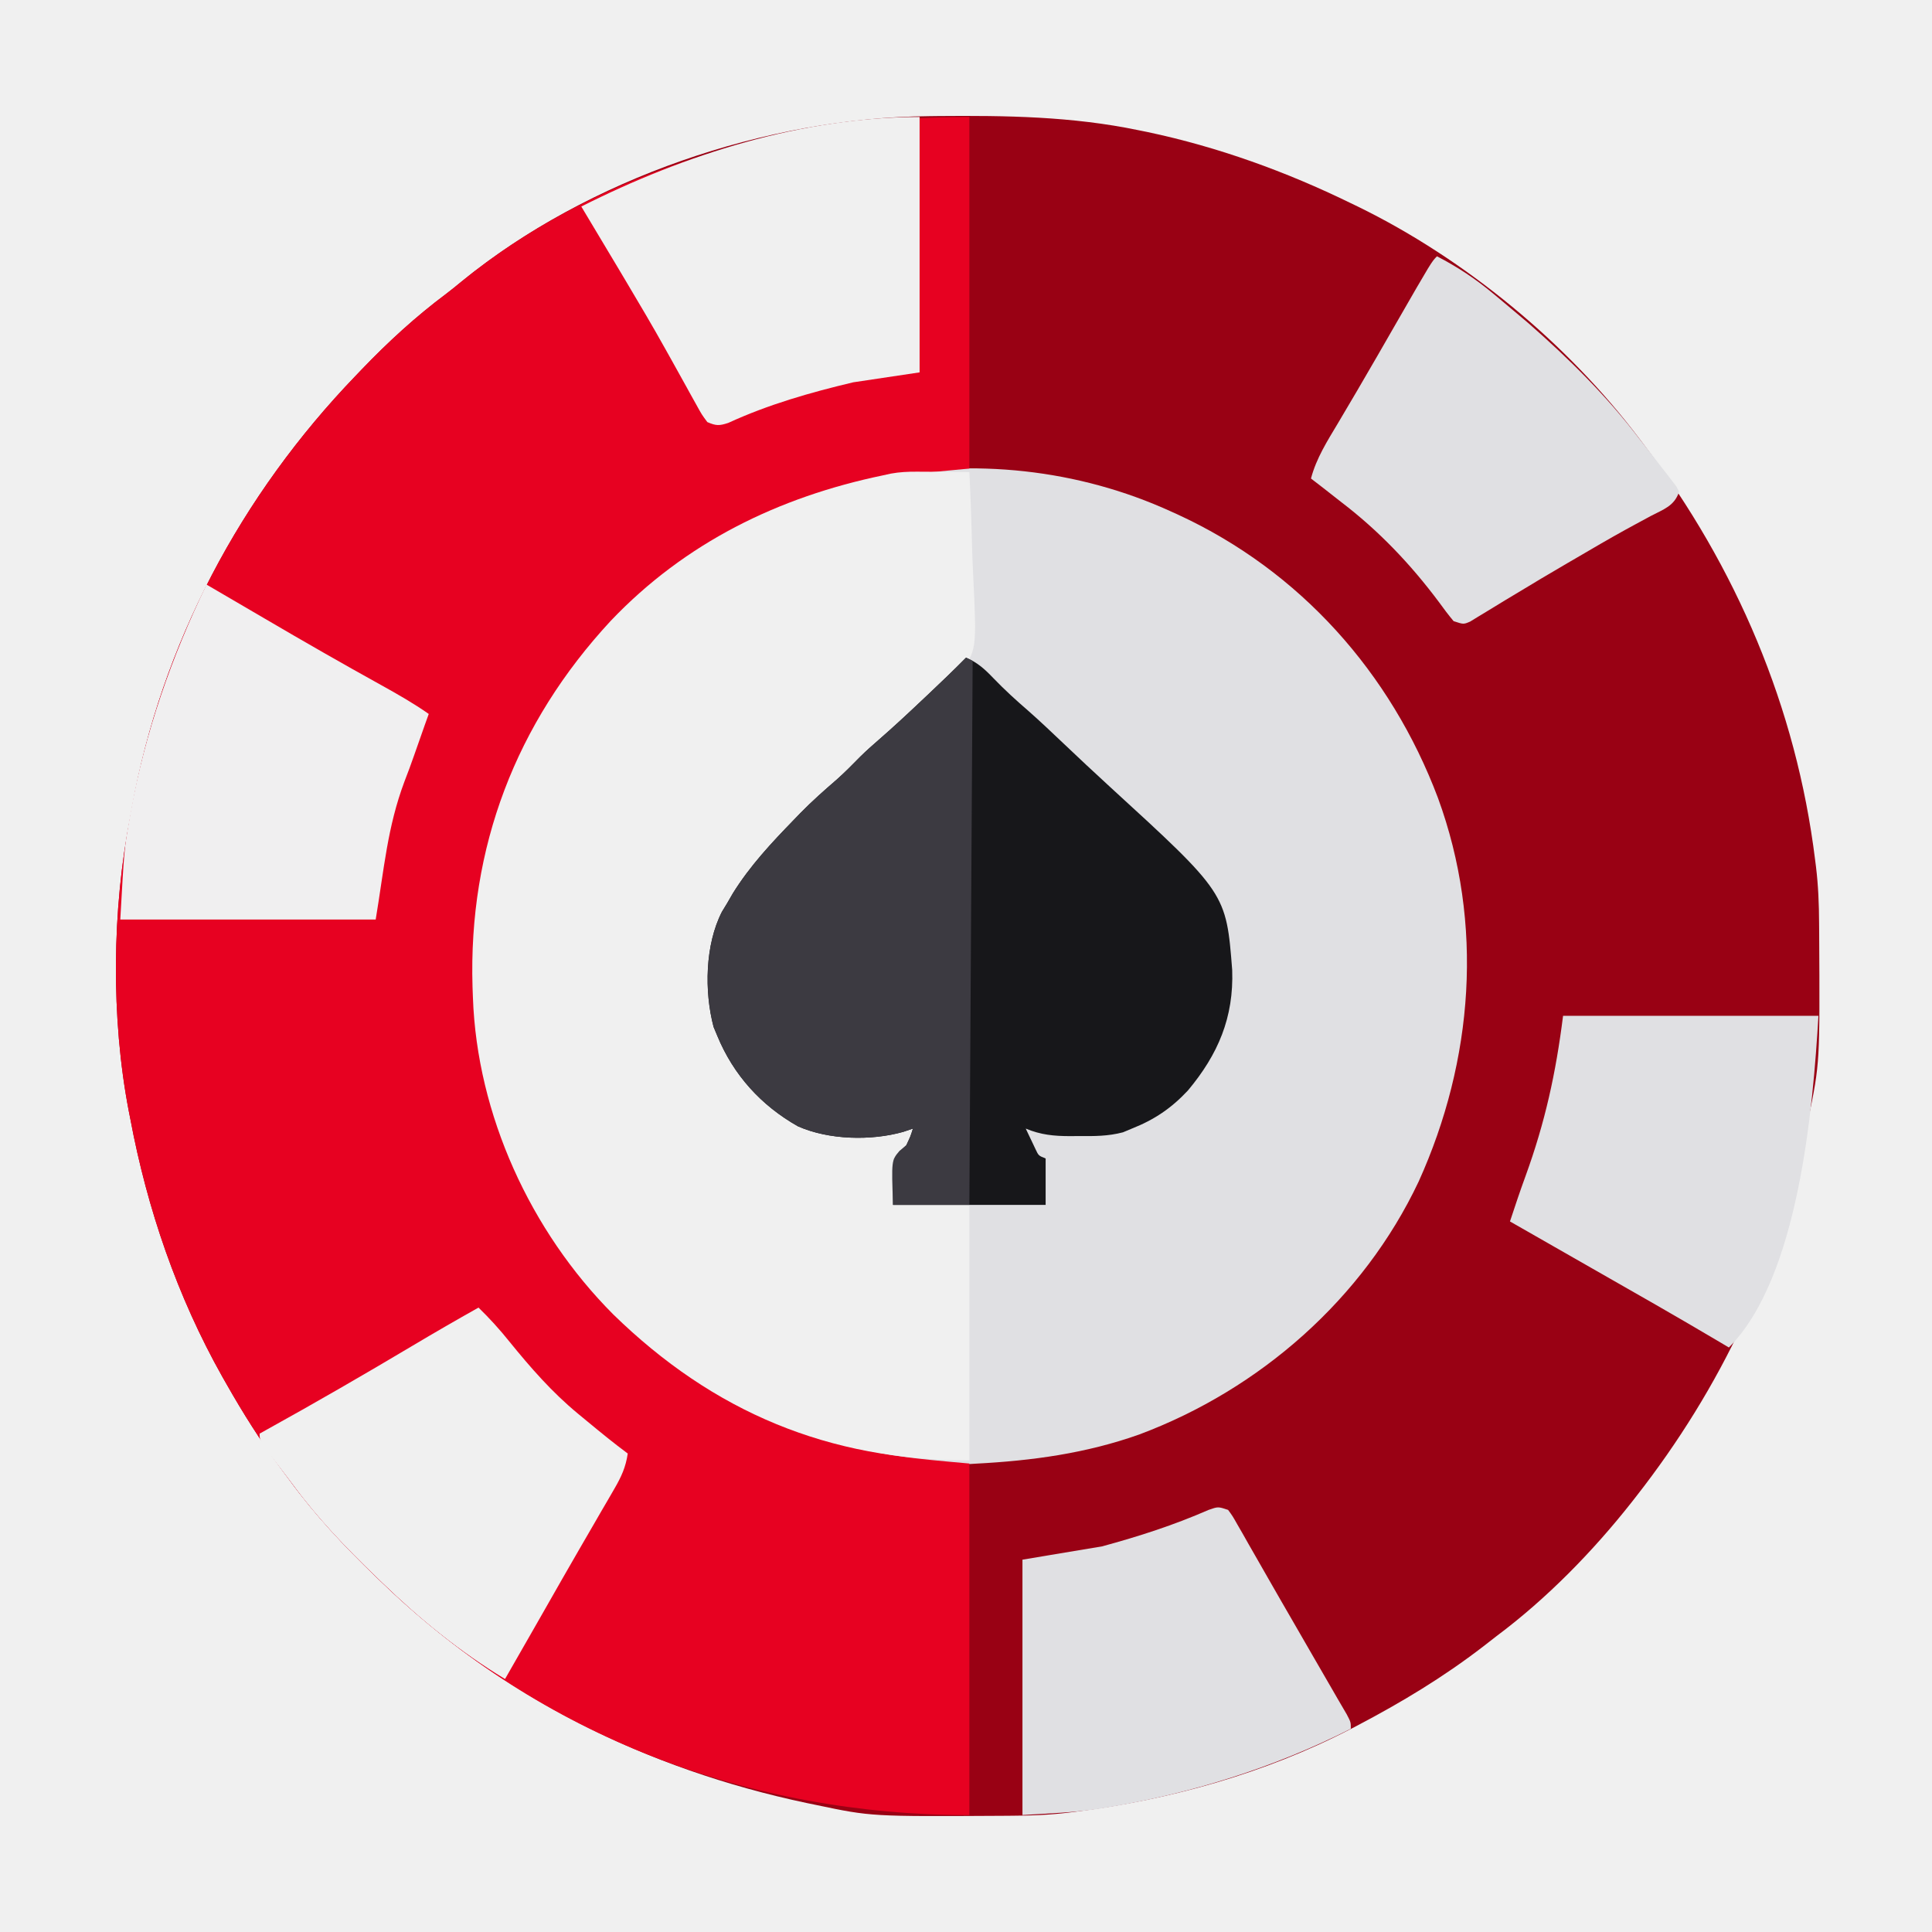
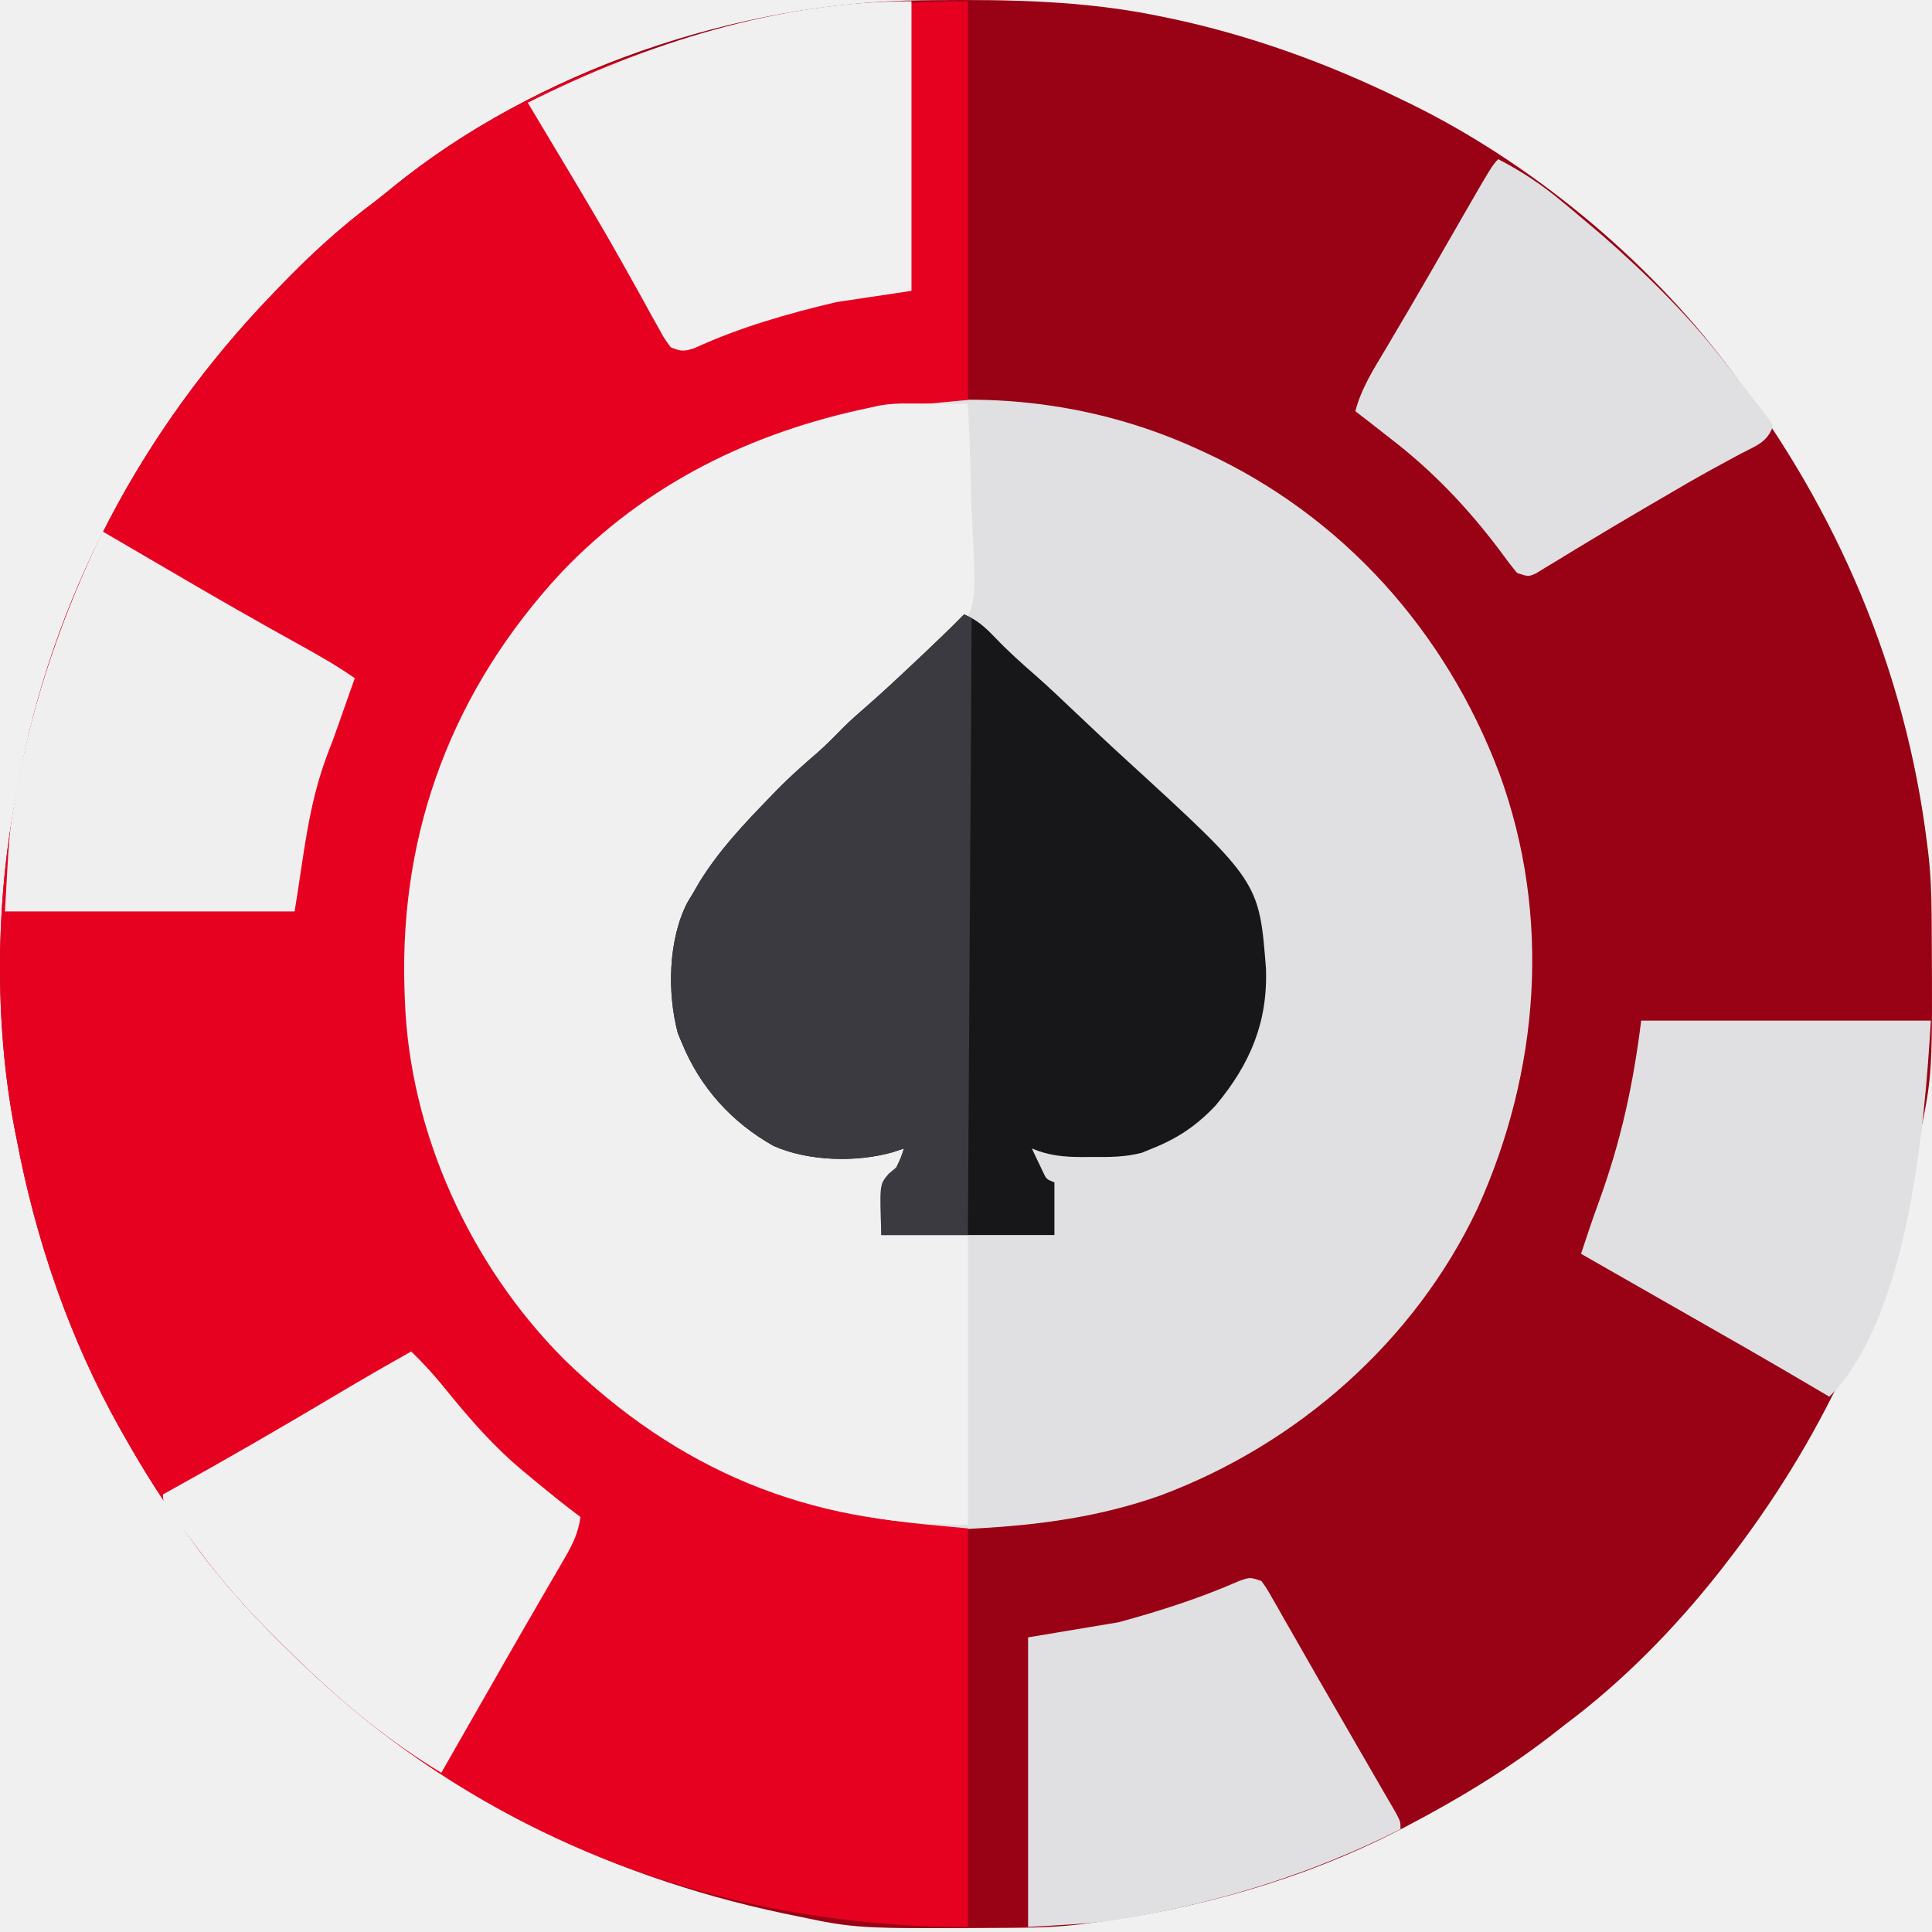
<svg xmlns="http://www.w3.org/2000/svg" width="50" height="50" viewBox="0 0 50 50" fill="none">
-   <path d="M24.043 3.006C24.121 3.005 24.199 3.004 24.279 3.003C26.036 2.988 27.737 3.011 29.465 3.37C29.579 3.393 29.579 3.393 29.697 3.417C31.52 3.802 33.286 4.441 34.958 5.258C35.02 5.288 35.083 5.318 35.147 5.349C37.914 6.7 40.575 8.891 42.426 11.352C42.466 11.406 42.507 11.46 42.549 11.515C44.937 14.676 46.487 18.308 46.975 22.253C46.982 22.31 46.99 22.367 46.997 22.426C47.057 22.917 47.076 23.401 47.078 23.895C47.079 23.977 47.079 24.058 47.08 24.142C47.099 27.506 47.099 27.506 46.803 28.948C46.778 29.079 46.778 29.079 46.752 29.212C46.046 32.738 44.55 35.91 42.34 38.733C42.303 38.78 42.267 38.827 42.229 38.875C41.225 40.149 40.035 41.367 38.735 42.339C38.618 42.429 38.502 42.52 38.385 42.611C37.358 43.402 36.276 44.054 35.13 44.656C35.065 44.69 35.001 44.724 34.935 44.758C32.731 45.898 30.287 46.573 27.834 46.888C27.776 46.895 27.719 46.903 27.66 46.91C27.169 46.97 26.686 46.989 26.192 46.991C26.11 46.992 26.029 46.992 25.945 46.993C22.549 47.012 22.549 47.012 21.139 46.716C21.054 46.699 20.969 46.681 20.881 46.663C16.735 45.786 12.953 43.918 9.894 40.965C9.836 40.909 9.778 40.854 9.718 40.796C8.906 40.013 8.157 39.216 7.491 38.304C7.417 38.205 7.344 38.107 7.27 38.008C6.752 37.305 6.29 36.575 5.86 35.815C5.826 35.754 5.791 35.694 5.755 35.631C4.588 33.558 3.809 31.285 3.371 28.948C3.358 28.883 3.345 28.818 3.332 28.751C2.869 26.338 2.898 23.543 3.371 21.137C3.385 21.061 3.399 20.984 3.413 20.904C4.18 16.666 6.231 12.812 9.208 9.721C9.258 9.669 9.308 9.617 9.359 9.563C10.049 8.844 10.758 8.193 11.556 7.597C11.689 7.496 11.819 7.389 11.948 7.283C15.22 4.616 19.833 3.044 24.043 3.006Z" fill="#990114" />
-   <path d="M30.323 13.245C30.407 13.283 30.407 13.283 30.493 13.322C33.65 14.779 35.995 17.415 37.214 20.65C38.407 23.906 38.133 27.443 36.715 30.578C35.281 33.613 32.604 35.958 29.482 37.125C28.104 37.614 26.714 37.803 25.259 37.879C25.157 37.886 25.055 37.892 24.95 37.898C23.572 37.941 22.177 37.643 20.882 37.193C20.722 37.137 20.722 37.137 20.559 37.081C18.84 36.435 17.406 35.443 16.075 34.188C16.013 34.132 15.95 34.075 15.886 34.017C13.705 31.953 12.344 28.797 12.239 25.814C12.236 25.724 12.233 25.635 12.229 25.542C12.12 21.934 13.348 18.716 15.808 16.064C19.494 12.191 25.445 11.009 30.323 13.245Z" fill="#E0E0E3" />
-   <path d="M25.087 3.027C25.087 6.03 25.087 9.032 25.087 12.126C24.195 12.211 24.195 12.211 23.285 12.297C19.786 12.915 16.696 14.675 14.605 17.596C13.505 19.19 12.861 20.883 12.469 22.769C12.454 22.839 12.439 22.908 12.423 22.979C11.852 26.134 12.693 29.5 14.447 32.145C16.538 35.1 19.465 37.027 23.046 37.652C23.723 37.76 24.404 37.814 25.087 37.876C25.087 40.879 25.087 43.881 25.087 46.975C19.393 46.975 14.013 44.942 9.894 40.966C9.836 40.91 9.778 40.855 9.718 40.797C8.906 40.014 8.157 39.217 7.491 38.305C7.417 38.207 7.344 38.108 7.27 38.009C6.752 37.306 6.29 36.576 5.86 35.816C5.826 35.755 5.791 35.695 5.755 35.632C4.588 33.559 3.809 31.286 3.371 28.949C3.358 28.884 3.345 28.819 3.332 28.752C2.869 26.339 2.898 23.544 3.371 21.138C3.385 21.062 3.399 20.985 3.413 20.905C4.18 16.667 6.231 12.813 9.208 9.722C9.258 9.67 9.308 9.618 9.359 9.564C10.049 8.845 10.758 8.194 11.556 7.598C11.689 7.497 11.819 7.391 11.948 7.284C15.607 4.303 20.455 3.027 25.087 3.027Z" fill="#E70121" />
-   <path d="M23.721 12.207C23.801 12.207 23.881 12.208 23.963 12.208C24.046 12.209 24.128 12.209 24.213 12.21C24.297 12.211 24.381 12.211 24.468 12.211C24.674 12.212 24.881 12.214 25.087 12.216C25.12 12.876 25.143 13.537 25.158 14.198C25.165 14.423 25.174 14.647 25.185 14.871C25.28 16.832 25.28 16.832 24.819 17.444C24.513 17.778 24.166 18.045 23.8 18.31C23.672 18.422 23.545 18.535 23.419 18.65C23.343 18.715 23.343 18.715 23.264 18.782C22.973 19.03 22.699 19.297 22.421 19.56C22.05 19.911 21.68 20.262 21.303 20.607C19.307 22.412 19.307 22.412 18.433 24.868C18.431 25.026 18.432 25.184 18.435 25.343C18.437 25.468 18.437 25.468 18.439 25.595C18.472 26.735 18.892 27.537 19.681 28.361C20.044 28.696 20.424 28.941 20.882 29.125C20.994 29.171 20.994 29.171 21.109 29.219C21.481 29.32 21.823 29.318 22.207 29.313C22.312 29.313 22.312 29.313 22.42 29.312C22.831 29.31 23.223 29.279 23.628 29.211C23.564 29.5 23.564 29.5 23.457 29.812C23.287 29.897 23.287 29.897 23.113 29.983C23.113 30.38 23.113 30.776 23.113 31.185C23.765 31.185 24.416 31.185 25.087 31.185C25.087 33.366 25.087 35.547 25.087 37.794C21.451 37.794 18.462 36.548 15.866 34.012C13.73 31.868 12.345 28.847 12.239 25.815C12.236 25.725 12.233 25.636 12.229 25.543C12.12 21.934 13.348 18.717 15.808 16.065C17.733 14.043 20.148 12.863 22.856 12.301C22.922 12.287 22.987 12.272 23.055 12.257C23.283 12.216 23.49 12.206 23.721 12.207Z" fill="#F0F0F0" />
-   <path d="M25.001 17.02C25.3 17.147 25.485 17.317 25.709 17.551C25.999 17.853 26.304 18.13 26.621 18.404C26.923 18.67 27.214 18.947 27.506 19.224C27.905 19.602 28.305 19.979 28.71 20.349C31.734 23.116 31.734 23.116 31.889 25.103C31.933 26.33 31.525 27.287 30.743 28.222C30.315 28.68 29.875 28.978 29.292 29.208C29.217 29.24 29.141 29.271 29.063 29.304C28.678 29.406 28.316 29.405 27.919 29.401C27.844 29.402 27.769 29.402 27.691 29.403C27.275 29.402 26.936 29.37 26.546 29.208C26.599 29.321 26.652 29.434 26.707 29.546C26.736 29.609 26.766 29.672 26.797 29.736C26.878 29.909 26.878 29.909 27.061 29.981C27.061 30.377 27.061 30.774 27.061 31.182C25.758 31.182 24.455 31.182 23.112 31.182C23.112 29.981 23.112 29.981 23.456 29.637C23.563 29.411 23.563 29.411 23.627 29.208C23.545 29.236 23.462 29.263 23.377 29.292C22.54 29.529 21.448 29.501 20.653 29.15C19.698 28.612 18.979 27.818 18.563 26.805C18.516 26.693 18.516 26.693 18.468 26.578C18.224 25.659 18.247 24.448 18.683 23.598C18.729 23.523 18.774 23.448 18.821 23.371C18.869 23.288 18.916 23.206 18.966 23.12C19.406 22.412 19.959 21.82 20.537 21.225C20.595 21.165 20.653 21.105 20.713 21.043C21.013 20.736 21.331 20.454 21.656 20.174C21.868 19.985 22.066 19.784 22.265 19.581C22.419 19.43 22.577 19.288 22.741 19.147C23.122 18.816 23.491 18.472 23.858 18.125C23.921 18.066 23.984 18.006 24.049 17.945C24.371 17.641 24.69 17.335 25.001 17.02Z" fill="#17171A" />
-   <path d="M25.001 17.02C25.086 17.062 25.086 17.062 25.172 17.105C25.144 21.751 25.116 26.396 25.087 31.182C24.435 31.182 23.784 31.182 23.112 31.182C23.07 30.031 23.07 30.031 23.279 29.785C23.337 29.736 23.395 29.687 23.456 29.637C23.563 29.411 23.563 29.411 23.627 29.208C23.545 29.236 23.462 29.263 23.377 29.292C22.54 29.529 21.448 29.501 20.653 29.15C19.698 28.612 18.979 27.818 18.563 26.805C18.516 26.693 18.516 26.693 18.468 26.578C18.224 25.659 18.247 24.448 18.683 23.598C18.729 23.523 18.774 23.448 18.821 23.371C18.869 23.288 18.916 23.206 18.966 23.12C19.406 22.412 19.959 21.82 20.537 21.225C20.595 21.165 20.653 21.105 20.713 21.043C21.013 20.736 21.331 20.454 21.656 20.174C21.868 19.985 22.066 19.784 22.265 19.581C22.419 19.43 22.577 19.288 22.741 19.147C23.122 18.816 23.491 18.472 23.858 18.125C23.921 18.066 23.984 18.006 24.049 17.945C24.371 17.641 24.69 17.335 25.001 17.02Z" fill="#3C3A41" />
-   <path d="M23.799 3.027C23.799 5.208 23.799 7.389 23.799 9.637C23.233 9.722 22.666 9.807 22.082 9.894C20.97 10.158 19.887 10.467 18.847 10.945C18.611 11.022 18.533 11.021 18.306 10.924C18.162 10.73 18.162 10.73 18.02 10.472C17.966 10.375 17.912 10.279 17.857 10.18C17.829 10.128 17.8 10.076 17.771 10.023C17.652 9.805 17.531 9.588 17.409 9.371C17.346 9.259 17.283 9.146 17.22 9.033C16.888 8.437 16.541 7.851 16.192 7.265C16.108 7.125 16.108 7.125 16.023 6.981C15.698 6.435 15.371 5.89 15.044 5.345C17.717 3.995 20.78 3.027 23.799 3.027Z" fill="#F0F0F0" />
-   <path d="M5.345 15.129C5.847 15.422 6.349 15.715 6.851 16.009C7.853 16.597 8.86 17.174 9.877 17.737C10.295 17.969 10.704 18.202 11.096 18.477C11.064 18.567 11.031 18.657 10.998 18.75C10.905 19.012 10.814 19.273 10.722 19.535C10.641 19.768 10.556 19.998 10.466 20.229C10.024 21.409 9.94 22.496 9.723 23.798C7.541 23.798 5.36 23.798 3.113 23.798C3.215 21.976 3.215 21.976 3.339 21.261C3.353 21.175 3.368 21.09 3.383 21.001C3.754 18.959 4.442 16.995 5.345 15.129Z" fill="#F0EFF0" />
-   <path d="M12.384 33.84C12.671 34.12 12.933 34.407 13.183 34.72C13.734 35.398 14.284 36.03 14.959 36.587C15.038 36.653 15.118 36.718 15.2 36.786C15.544 37.07 15.888 37.352 16.246 37.617C16.195 37.97 16.079 38.221 15.9 38.529C15.818 38.671 15.818 38.671 15.734 38.816C15.674 38.919 15.614 39.021 15.554 39.124C15.493 39.23 15.431 39.337 15.37 39.443C15.242 39.665 15.113 39.887 14.984 40.109C14.695 40.607 14.411 41.107 14.126 41.607C13.984 41.855 13.842 42.104 13.7 42.353C13.65 42.44 13.6 42.527 13.549 42.616C13.389 42.895 13.23 43.174 13.07 43.453C11.899 42.745 10.877 41.912 9.895 40.964C9.808 40.88 9.808 40.88 9.719 40.795C8.951 40.055 8.231 39.305 7.597 38.446C7.487 38.298 7.375 38.152 7.262 38.006C6.719 37.298 6.719 37.298 6.719 37.102C6.772 37.072 6.824 37.043 6.879 37.013C8.153 36.308 9.411 35.581 10.662 34.836C11.232 34.496 11.806 34.165 12.384 33.84Z" fill="#F0F0F0" />
-   <path d="M37.189 6.633C37.721 6.908 38.185 7.215 38.643 7.598C38.703 7.648 38.763 7.698 38.825 7.749C38.996 7.891 39.166 8.034 39.335 8.178C39.448 8.273 39.448 8.273 39.563 8.371C40.596 9.276 41.593 10.259 42.425 11.354C42.518 11.472 42.611 11.59 42.703 11.707C42.8 11.833 42.897 11.958 42.994 12.083C43.041 12.143 43.088 12.203 43.136 12.264C43.179 12.32 43.222 12.377 43.266 12.435C43.304 12.485 43.343 12.535 43.383 12.587C43.407 12.633 43.431 12.679 43.455 12.727C43.331 13.099 43.05 13.181 42.72 13.355C42.578 13.431 42.437 13.508 42.295 13.585C42.219 13.627 42.142 13.668 42.064 13.711C41.644 13.943 41.23 14.185 40.816 14.428C40.687 14.503 40.687 14.503 40.556 14.579C40.109 14.84 39.664 15.104 39.222 15.373C39.136 15.425 39.049 15.477 38.96 15.53C38.795 15.63 38.63 15.731 38.465 15.832C38.392 15.877 38.318 15.921 38.242 15.967C38.177 16.006 38.113 16.046 38.046 16.087C37.876 16.16 37.876 16.16 37.619 16.075C37.486 15.915 37.364 15.755 37.243 15.586C36.506 14.599 35.681 13.733 34.7 12.985C34.552 12.868 34.403 12.752 34.255 12.636C34.146 12.552 34.037 12.468 33.928 12.384C34.068 11.853 34.352 11.413 34.63 10.946C34.739 10.762 34.848 10.578 34.956 10.394C35.013 10.299 35.069 10.203 35.127 10.104C35.471 9.519 35.808 8.93 36.146 8.342C37.049 6.773 37.049 6.773 37.189 6.633Z" fill="#E0E0E3" />
-   <path d="M40.452 26.289C42.633 26.289 44.814 26.289 47.061 26.289C46.922 28.651 46.557 33.058 44.743 34.873C44.666 34.827 44.588 34.781 44.508 34.733C43.406 34.08 42.292 33.445 41.178 32.811C40.728 32.554 40.279 32.297 39.829 32.04C39.682 31.956 39.535 31.872 39.388 31.788C39.285 31.729 39.181 31.67 39.078 31.611C39.207 31.218 39.338 30.827 39.48 30.439C39.986 29.048 40.266 27.773 40.452 26.289Z" fill="#E0E0E3" />
-   <path d="M31.783 39.076C31.902 39.239 31.902 39.239 32.025 39.457C32.072 39.538 32.119 39.619 32.167 39.703C32.217 39.792 32.267 39.88 32.319 39.972C32.372 40.063 32.424 40.155 32.478 40.249C32.59 40.444 32.701 40.639 32.813 40.835C33.038 41.23 33.266 41.624 33.494 42.018C33.657 42.3 33.82 42.582 33.982 42.864C34.156 43.166 34.33 43.468 34.506 43.77C34.538 43.826 34.571 43.883 34.605 43.942C34.688 44.084 34.771 44.226 34.854 44.368C34.959 44.569 34.959 44.569 34.959 44.741C32.964 45.75 30.811 46.423 28.607 46.785C28.548 46.795 28.49 46.804 28.43 46.814C27.774 46.911 27.128 46.931 26.461 46.973C26.461 44.792 26.461 42.611 26.461 40.364C27.141 40.25 27.821 40.137 28.521 40.02C29.475 39.761 30.375 39.471 31.279 39.076C31.525 38.99 31.525 38.99 31.783 39.076Z" fill="#E0E0E3" />
+   <g clip-path="url(#clip0_1_2997)">
+     <path d="M23.865 0.007C23.954 0.006 24.042 0.005 24.133 0.004C26.126 -0.013 28.055 0.013 30.014 0.419C30.144 0.446 30.144 0.446 30.277 0.473C32.345 0.909 34.348 1.634 36.244 2.561C36.315 2.595 36.386 2.629 36.459 2.664C39.597 4.196 42.615 6.681 44.713 9.472C44.76 9.533 44.806 9.594 44.853 9.657C47.562 13.242 49.32 17.361 49.873 21.835C49.881 21.9 49.889 21.965 49.898 22.031C49.966 22.588 49.987 23.137 49.99 23.698C49.99 23.79 49.991 23.882 49.992 23.977C50.014 27.793 50.014 27.793 49.678 29.428C49.649 29.576 49.649 29.576 49.619 29.727C48.82 33.727 47.122 37.324 44.616 40.526C44.575 40.579 44.533 40.632 44.491 40.687C43.352 42.131 42.002 43.513 40.527 44.614C40.395 44.718 40.263 44.821 40.131 44.924C38.966 45.821 37.739 46.56 36.439 47.243C36.366 47.281 36.293 47.32 36.218 47.359C33.718 48.651 30.947 49.417 28.165 49.774C28.099 49.782 28.035 49.791 27.968 49.8C27.411 49.867 26.862 49.888 26.302 49.891C26.21 49.892 26.118 49.892 26.023 49.893C22.171 49.915 22.171 49.915 20.571 49.579C20.475 49.559 20.378 49.539 20.279 49.519C15.578 48.525 11.288 46.406 7.819 43.057C7.753 42.994 7.687 42.931 7.619 42.865C6.698 41.977 5.849 41.073 5.093 40.039C5.01 39.927 4.926 39.815 4.843 39.703C4.255 38.906 3.731 38.078 3.244 37.216C3.205 37.147 3.165 37.078 3.125 37.008C1.801 34.656 0.917 32.078 0.421 29.428C0.406 29.355 0.391 29.281 0.376 29.205C-0.149 26.468 -0.115 23.298 0.421 20.57C0.436 20.483 0.452 20.395 0.468 20.306C1.338 15.499 3.664 11.128 7.04 7.623C7.097 7.563 7.154 7.504 7.212 7.443C7.994 6.628 8.798 5.889 9.703 5.213C9.854 5.099 10.001 4.978 10.148 4.858C13.859 1.833 19.091 0.049 23.865 0.007Z" fill="#990114" />
+     <path d="M30.988 11.619C31.083 11.662 31.083 11.662 31.181 11.707C34.761 13.359 37.421 16.349 38.803 20.017C40.156 23.71 39.845 27.721 38.237 31.276C36.61 34.719 33.574 37.379 30.034 38.702C28.471 39.256 26.894 39.47 25.245 39.557C25.129 39.564 25.013 39.572 24.894 39.579C23.331 39.627 21.749 39.29 20.28 38.779C20.099 38.716 20.099 38.716 19.914 38.652C17.965 37.92 16.338 36.794 14.829 35.371C14.758 35.307 14.687 35.243 14.615 35.177C12.141 32.836 10.597 29.257 10.478 25.874C10.475 25.772 10.471 25.671 10.467 25.566C10.343 21.473 11.736 17.824 14.526 14.816C18.706 10.424 25.456 9.083 30.988 11.619Z" fill="#E0E0E3" />
+     <path d="M25.049 0.031C25.049 3.436 25.049 6.841 25.049 10.35C24.037 10.446 24.037 10.446 23.005 10.544C19.037 11.245 15.533 13.241 13.162 16.554C11.914 18.362 11.183 20.281 10.739 22.421C10.722 22.499 10.705 22.578 10.687 22.659C10.039 26.236 10.993 30.055 12.982 33.054C15.354 36.405 18.673 38.591 22.734 39.299C23.503 39.422 24.274 39.483 25.049 39.554C25.049 42.959 25.049 46.364 25.049 49.872C18.592 49.872 12.49 47.567 7.819 43.058C7.753 42.995 7.687 42.932 7.619 42.867C6.698 41.978 5.849 41.075 5.093 40.04C5.01 39.928 4.926 39.816 4.843 39.704C4.255 38.907 3.731 38.079 3.244 37.217C3.205 37.148 3.165 37.08 3.125 37.009C1.801 34.657 0.917 32.079 0.421 29.43C0.406 29.356 0.391 29.282 0.376 29.206C-0.149 26.47 -0.115 23.299 0.421 20.571C0.436 20.484 0.452 20.397 0.468 20.307C1.338 15.5 3.664 11.129 7.04 7.624C7.097 7.565 7.154 7.505 7.212 7.444C7.994 6.629 8.798 5.89 9.703 5.215C9.854 5.1 10.001 4.979 10.148 4.859C14.297 1.478 19.796 0.031 25.049 0.031Z" fill="#E70121" />
+     <path d="M23.5 10.442C23.591 10.442 23.682 10.443 23.775 10.443C23.869 10.444 23.962 10.444 24.058 10.445C24.153 10.446 24.249 10.446 24.347 10.447C24.581 10.448 24.816 10.45 25.05 10.451C25.087 11.201 25.113 11.95 25.13 12.7C25.137 12.955 25.147 13.209 25.16 13.464C25.268 15.688 25.268 15.688 24.746 16.381C24.398 16.76 24.005 17.062 23.59 17.363C23.444 17.49 23.3 17.618 23.158 17.749C23.071 17.823 23.071 17.823 22.982 17.898C22.652 18.18 22.341 18.482 22.026 18.781C21.605 19.179 21.185 19.577 20.758 19.969C18.494 22.015 18.494 22.015 17.503 24.801C17.501 24.98 17.502 25.16 17.506 25.34C17.508 25.481 17.508 25.481 17.509 25.625C17.547 26.918 18.024 27.828 18.919 28.763C19.329 29.142 19.761 29.421 20.28 29.629C20.408 29.681 20.408 29.681 20.538 29.735C20.96 29.849 21.348 29.848 21.783 29.842C21.903 29.842 21.903 29.842 22.025 29.841C22.491 29.838 22.935 29.803 23.395 29.726C23.322 30.055 23.322 30.055 23.2 30.407C23.008 30.504 23.008 30.504 22.811 30.602C22.811 31.052 22.811 31.502 22.811 31.965C23.55 31.965 24.289 31.965 25.05 31.965C25.05 34.439 25.05 36.912 25.05 39.461C20.926 39.461 17.535 38.047 14.591 35.172C12.169 32.739 10.599 29.313 10.478 25.875C10.475 25.773 10.471 25.671 10.467 25.567C10.343 21.474 11.736 17.825 14.526 14.817C16.709 12.524 19.448 11.186 22.519 10.549C22.593 10.532 22.668 10.515 22.745 10.498C23.003 10.452 23.238 10.44 23.5 10.442Z" fill="#F0F0F0" />
+     <path d="M24.951 15.9C25.291 16.044 25.501 16.237 25.755 16.502C26.084 16.846 26.43 17.159 26.789 17.47C27.132 17.772 27.462 18.086 27.793 18.4C28.245 18.829 28.699 19.256 29.159 19.676C32.588 22.814 32.588 22.814 32.763 25.067C32.813 26.459 32.35 27.545 31.464 28.605C30.978 29.124 30.479 29.462 29.819 29.723C29.733 29.759 29.647 29.794 29.558 29.831C29.122 29.948 28.711 29.946 28.261 29.942C28.176 29.943 28.091 29.944 28.003 29.944C27.531 29.943 27.146 29.907 26.704 29.723C26.764 29.851 26.825 29.979 26.886 30.106C26.92 30.177 26.954 30.249 26.989 30.322C27.08 30.518 27.08 30.518 27.288 30.599C27.288 31.049 27.288 31.499 27.288 31.962C25.81 31.962 24.332 31.962 22.81 31.962C22.81 30.599 22.81 30.599 23.199 30.21C23.321 29.953 23.321 29.953 23.394 29.723C23.3 29.754 23.206 29.786 23.109 29.818C22.16 30.088 20.922 30.055 20.021 29.657C18.937 29.047 18.122 28.147 17.65 26.997C17.597 26.87 17.597 26.87 17.543 26.741C17.265 25.698 17.292 24.325 17.787 23.361C17.838 23.276 17.89 23.191 17.942 23.104C17.997 23.009 18.051 22.915 18.107 22.819C18.606 22.015 19.233 21.345 19.889 20.67C19.955 20.601 20.021 20.533 20.088 20.463C20.429 20.114 20.789 19.795 21.158 19.477C21.399 19.263 21.623 19.035 21.849 18.805C22.023 18.633 22.203 18.473 22.389 18.313C22.821 17.937 23.239 17.547 23.655 17.153C23.727 17.086 23.798 17.019 23.872 16.95C24.237 16.605 24.599 16.258 24.951 15.9Z" fill="#17171A" />
+     <path d="M24.951 15.9C25.048 15.948 25.048 15.948 25.146 15.997C25.114 21.265 25.082 26.534 25.049 31.962C24.31 31.962 23.571 31.962 22.81 31.962C22.761 30.656 22.761 30.656 22.998 30.377C23.065 30.322 23.131 30.267 23.199 30.21C23.321 29.953 23.321 29.953 23.394 29.723C23.3 29.754 23.206 29.786 23.109 29.818C22.16 30.088 20.922 30.055 20.021 29.657C18.937 29.047 18.122 28.147 17.65 26.997C17.597 26.87 17.597 26.87 17.543 26.741C17.265 25.698 17.292 24.325 17.787 23.361C17.838 23.276 17.89 23.191 17.942 23.104C17.997 23.009 18.051 22.915 18.107 22.819C18.606 22.015 19.233 21.345 19.889 20.67C19.955 20.601 20.021 20.533 20.088 20.463C20.429 20.114 20.789 19.795 21.158 19.477C21.399 19.263 21.623 19.035 21.849 18.805C22.023 18.633 22.203 18.473 22.389 18.313C22.821 17.937 23.239 17.547 23.655 17.153C23.727 17.086 23.798 17.019 23.872 16.95C24.237 16.605 24.599 16.258 24.951 15.9Z" fill="#3C3A41" />
+     <path d="M23.589 0.031C23.589 2.505 23.589 4.978 23.589 7.527C22.946 7.623 22.304 7.719 21.642 7.819C20.381 8.118 19.152 8.468 17.972 9.01C17.705 9.098 17.616 9.096 17.359 8.987C17.196 8.767 17.196 8.767 17.035 8.474C16.973 8.364 16.912 8.255 16.849 8.143C16.817 8.084 16.785 8.025 16.752 7.965C16.617 7.717 16.48 7.472 16.342 7.226C16.27 7.098 16.199 6.97 16.127 6.842C15.75 6.167 15.357 5.502 14.961 4.837C14.867 4.678 14.867 4.678 14.77 4.515C14.401 3.895 14.031 3.277 13.659 2.659C16.691 1.129 20.165 0.031 23.589 0.031Z" fill="#F0F0F0" />
+     <path d="M2.659 13.756C3.229 14.088 3.799 14.42 4.367 14.754C5.504 15.421 6.646 16.076 7.799 16.713C8.274 16.976 8.737 17.241 9.182 17.552C9.145 17.655 9.109 17.757 9.071 17.863C8.966 18.159 8.862 18.456 8.758 18.753C8.666 19.017 8.57 19.278 8.467 19.539C7.966 20.878 7.87 22.111 7.624 23.588C5.151 23.588 2.677 23.588 0.128 23.588C0.243 21.521 0.243 21.521 0.384 20.71C0.401 20.613 0.417 20.516 0.434 20.416C0.855 18.099 1.635 15.872 2.659 13.756Z" fill="#F0EFF0" />
+     <path d="M10.642 34.976C10.968 35.293 11.265 35.619 11.549 35.974C12.173 36.743 12.797 37.459 13.563 38.091C13.653 38.166 13.743 38.241 13.836 38.318C14.226 38.639 14.616 38.959 15.023 39.259C14.965 39.66 14.833 39.945 14.63 40.294C14.537 40.455 14.537 40.455 14.442 40.62C14.374 40.736 14.306 40.852 14.238 40.969C14.168 41.089 14.099 41.21 14.029 41.33C13.883 41.582 13.738 41.834 13.591 42.086C13.264 42.651 12.941 43.218 12.618 43.785C12.457 44.067 12.296 44.349 12.134 44.63C12.078 44.729 12.022 44.828 11.964 44.929C11.783 45.246 11.602 45.562 11.421 45.879C10.093 45.075 8.933 44.131 7.819 43.056C7.721 42.961 7.721 42.961 7.62 42.864C6.749 42.024 5.933 41.174 5.214 40.2C5.089 40.032 4.962 39.866 4.834 39.701C4.218 38.898 4.218 38.898 4.218 38.675C4.277 38.642 4.337 38.609 4.399 38.575C5.844 37.775 7.271 36.951 8.689 36.105C9.336 35.72 9.987 35.344 10.642 34.976Z" fill="#F0F0F0" />
+     <path d="M38.775 4.12C39.377 4.432 39.904 4.78 40.424 5.215C40.492 5.271 40.559 5.328 40.63 5.385C40.823 5.547 41.016 5.709 41.209 5.872C41.337 5.981 41.337 5.981 41.467 6.091C42.638 7.118 43.769 8.233 44.713 9.474C44.818 9.608 44.923 9.742 45.028 9.875C45.138 10.017 45.248 10.159 45.358 10.302C45.411 10.369 45.464 10.437 45.519 10.507C45.568 10.571 45.616 10.634 45.666 10.7C45.71 10.757 45.754 10.814 45.799 10.873C45.826 10.925 45.853 10.978 45.881 11.032C45.74 11.454 45.422 11.547 45.048 11.743C44.887 11.831 44.726 11.918 44.565 12.005C44.479 12.052 44.392 12.099 44.303 12.147C43.827 12.41 43.357 12.685 42.888 12.96C42.742 13.046 42.742 13.046 42.592 13.133C42.086 13.428 41.582 13.728 41.08 14.032C40.982 14.091 40.884 14.15 40.783 14.211C40.596 14.324 40.408 14.438 40.222 14.553C40.138 14.604 40.055 14.654 39.968 14.706C39.895 14.751 39.822 14.796 39.746 14.842C39.554 14.925 39.554 14.925 39.262 14.828C39.112 14.647 38.973 14.465 38.836 14.274C37.999 13.155 37.065 12.173 35.952 11.324C35.783 11.192 35.615 11.06 35.447 10.928C35.323 10.833 35.2 10.737 35.076 10.642C35.234 10.04 35.557 9.541 35.873 9.012C35.996 8.803 36.119 8.594 36.242 8.386C36.306 8.277 36.37 8.169 36.436 8.057C36.826 7.394 37.209 6.726 37.592 6.058C38.616 4.279 38.616 4.279 38.775 4.12Z" fill="#E0E0E3" />
+     <path d="M42.474 26.413C44.948 26.413 47.422 26.413 49.97 26.413C49.813 29.091 49.399 34.09 47.342 36.147C47.254 36.095 47.166 36.043 47.076 35.989C45.825 35.248 44.562 34.529 43.299 33.809C42.789 33.518 42.279 33.226 41.769 32.935C41.602 32.839 41.435 32.744 41.268 32.649C41.151 32.582 41.034 32.515 40.917 32.448C41.063 32.003 41.212 31.559 41.373 31.119C41.947 29.541 42.264 28.096 42.474 26.413Z" fill="#E0E0E3" />
+     <path d="M32.643 40.915C32.778 41.1 32.778 41.1 32.918 41.346C32.971 41.438 33.024 41.53 33.079 41.625C33.136 41.726 33.193 41.827 33.251 41.931C33.311 42.034 33.37 42.138 33.432 42.245C33.558 42.466 33.685 42.688 33.811 42.909C34.066 43.358 34.325 43.805 34.584 44.252C34.769 44.571 34.953 44.891 35.137 45.211C35.334 45.553 35.532 45.896 35.731 46.237C35.768 46.302 35.806 46.366 35.844 46.433C35.938 46.594 36.032 46.755 36.126 46.917C36.245 47.145 36.245 47.145 36.245 47.339C33.983 48.483 31.54 49.247 29.041 49.657C28.975 49.668 28.909 49.679 28.841 49.691C28.097 49.8 27.364 49.823 26.607 49.87C26.607 47.397 26.607 44.923 26.607 42.375C27.378 42.246 28.149 42.118 28.944 41.985C30.026 41.691 31.047 41.363 32.071 40.915C32.351 40.817 32.351 40.817 32.643 40.915Z" fill="#E0E0E3" />
+   </g>
+   <defs>
+     <clipPath id="clip0_1_2997">
+       <rect width="50" height="50" fill="white" />
+     </clipPath>
+   </defs>
</svg>
